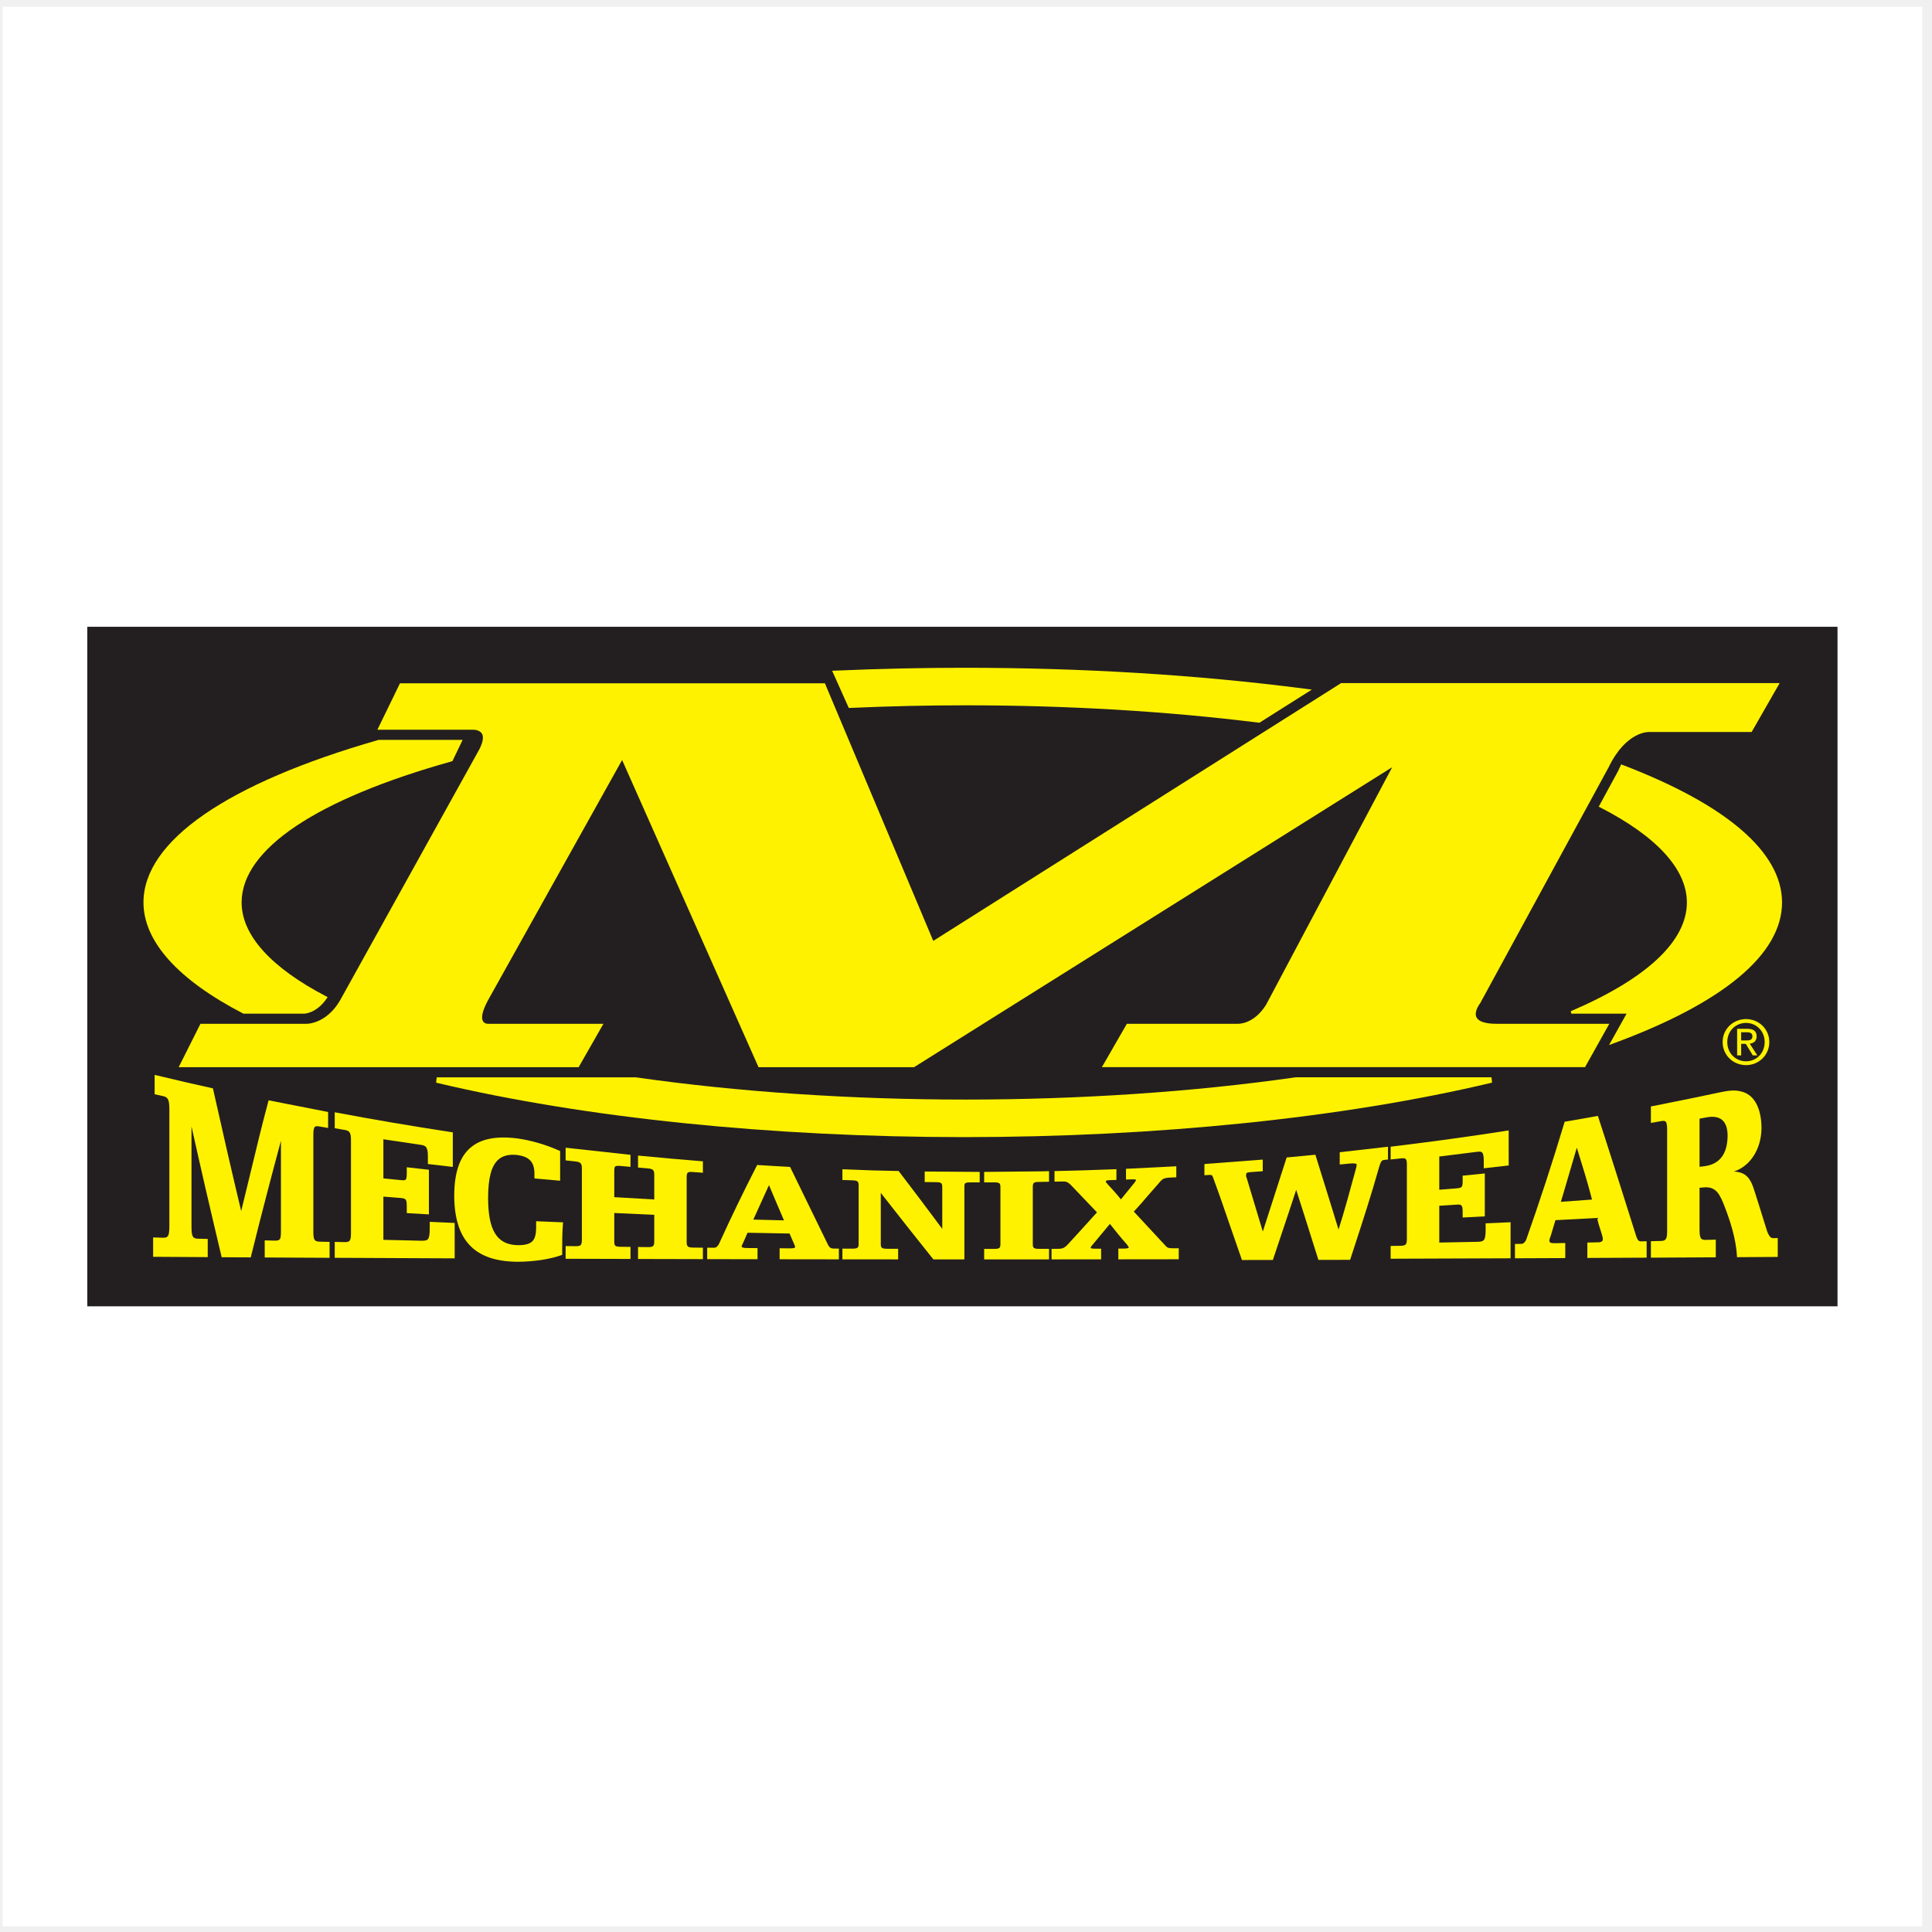
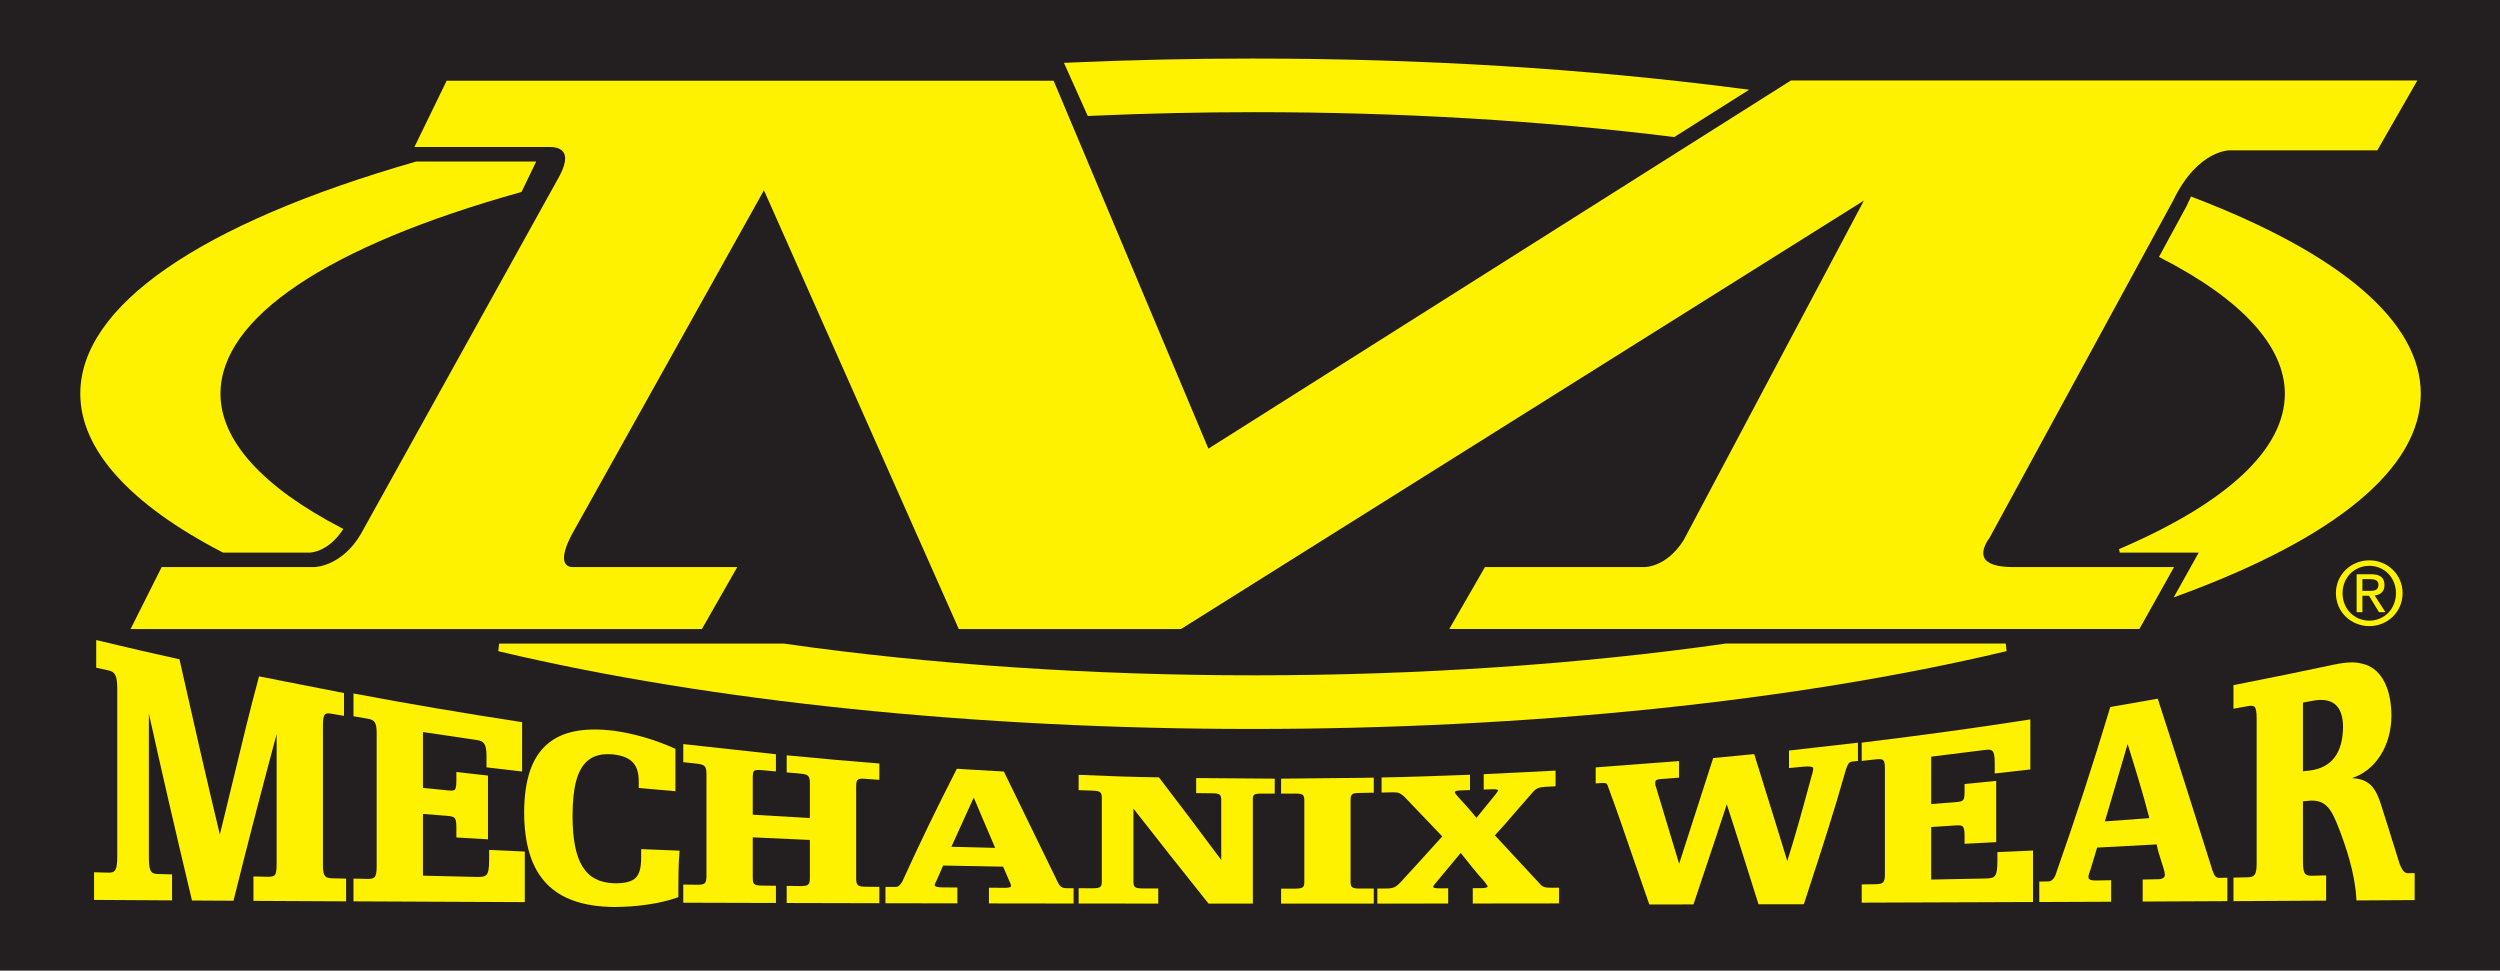
- <svg xmlns="http://www.w3.org/2000/svg" viewBox="0 0 258.667 258.667" height="258.667" width="258.667" xml:space="preserve" id="svg2" version="1.1">
+ <svg xmlns="http://www.w3.org/2000/svg" viewBox="0 0 234.331 90.979" height="90.979" width="234.331" xml:space="preserve" id="svg2" version="1.1">
  <defs id="defs6" />
-   <g transform="matrix(1.333333,0,0,-1.333333,0,258.6667)" id="g10">
+   <g transform="matrix(1.333333,0,0,-1.333333,-11.68489,174.7493)" id="g10">
    <g transform="scale(0.1)" id="g12">
-       <path id="path14" style="fill:#ffffff;fill-opacity:1;fill-rule:evenodd;stroke:none" d="M 2.598,1933.23 H 1930.16 V 5.668 H 2.598 V 1933.23" />
+       <path id="path14" style="fill:#ffffff;fill-opacity:1;fill-rule:evenodd;stroke:none" d="M 87.637,1310.62 H 1845.12 V 628.277 H 87.637 v 682.343" />
      <path id="path16" style="fill:#231f20;fill-opacity:1;fill-rule:evenodd;stroke:none" d="M 87.637,1310.62 H 1845.12 V 628.277 H 87.637 v 682.343" />
      <path id="path18" style="fill:#fff200;fill-opacity:1;fill-rule:evenodd;stroke:none" d="m 1784.81,1254.05 h -438.16 c 0,0 -406.998,-257.234 -409.521,-258.835 -1.156,2.75 -108.801,258.645 -108.801,258.645 H 401.629 l -22.672,-46.6 h 95.504 c 0.133,0 6.707,0.33 9.336,-3.78 0.75,-1.15 1.113,-2.59 1.113,-4.3 0,-3.16 -1.269,-7.21 -3.785,-11.98 0,0 -139.531,-251.493 -139.863,-252.087 C 327.5,911.898 308.453,911.969 308.266,911.969 H 201.289 l -21.875,-43.582 h 401.621 l 24.891,43.57 H 490.391 c -0.231,-0.008 -3.618,-0.203 -5.289,2.453 -0.567,0.922 -0.989,2.223 -0.989,4.07 0,3.747 1.68,9.739 7.141,19.325 0.008,0.011 120.195,215.335 133.434,239.045 2.035,-4.59 136.976,-308.463 136.976,-308.463 h 156.149 c 0,0 472.197,296.273 480.147,301.243 -4.31,-8.13 -126.7,-238.669 -126.7,-238.669 -12.64,-20.027 -28.3,-19.043 -28.96,-18.992 h -110.76 l -25.08,-43.539 h 485.15 l 24.35,43.539 h -113.44 c -10.98,0 -17.88,2.269 -19.94,6.554 -2.79,5.829 3.63,13.961 3.7,14.043 0.12,0.184 129.06,237.074 129.06,237.074 17.74,36.59 40.53,35.35 40.77,35.32 h 102.78 l 28.13,49.09 h -2.21" />
      <path id="path20" style="fill:#fff200;fill-opacity:1;fill-rule:evenodd;stroke:none" d="m 314.648,702.664 v 98.188 c 0.004,4.398 0.508,6.761 1.594,7.671 0.785,0.657 2.18,0.766 4.395,0.356 0.054,-0.008 8.773,-1.5 8.773,-1.5 l 0.067,1.5 v 14.527 l -42.414,8.313 -17.321,3.437 -0.304,-1.148 c -6.344,-23.52 -11.93,-46.789 -17.848,-71.43 0,0 -7.668,-31.551 -9.395,-38.648 -9.769,40.582 -18.933,81.074 -28.218,122.418 l -0.168,0.793 -0.793,0.168 c -15.993,3.488 -33.313,7.496 -56.168,12.976 l -1.575,0.379 v -1.617 -17.848 l 8.301,-1.797 c 4.848,-1.074 6.461,-3.109 6.496,-13.082 V 708.371 c -0.019,-5.789 -0.582,-8.703 -1.945,-10.055 -0.84,-0.824 -2.156,-1.175 -4.27,-1.175 0.012,0 -5.96,0.183 -5.96,0.183 l -4.129,0.106 v -19.438 l 54.828,-0.336 v 18.278 l -10.055,0.265 c -4.41,0.207 -6.226,1.293 -6.25,11.313 0,0 0,84.812 0,101.48 8.793,-39.734 18.176,-80.453 30.082,-130.445 l 0.234,-0.981 29.18,-0.164 0.238,0.973 c 10.872,43.988 21.207,83.066 30.086,116.176 0,-13.817 0,-90.774 0,-90.774 -0.007,-4.562 -0.238,-7.281 -1.421,-8.445 -0.797,-0.777 -2.27,-1.129 -4.786,-1.098 0.012,0 -3.933,0.106 -3.933,0.106 l -6.156,0.144 v -1.304 -15.86 l 65.132,-0.34 v 15.985 l -10.043,0.226 c -4.824,0.196 -6.234,1.465 -6.254,9.473" />
      <path id="path22" style="fill:#fff200;fill-opacity:1;fill-rule:evenodd;stroke:none" d="m 431.508,713.105 0.004,-1.339 v -5.461 c -0.004,-6.278 -0.598,-9.399 -2.02,-10.801 -1.043,-1.043 -2.738,-1.422 -6.25,-1.383 0,0 -36.082,0.852 -38.269,0.91 0,2.274 0,40.883 0,43.41 2.175,-0.175 10.898,-0.878 10.898,-0.878 l 6.258,-0.493 c 5.777,-0.511 6.316,-1.285 6.336,-9.175 v -6.012 l 22.23,-1.309 -0.011,1.348 v 43.476 l -22.239,2.489 0.02,-1.434 v -4.211 c -0.012,-3.457 -0.211,-5.945 -1.133,-6.801 -0.621,-0.562 -1.906,-0.707 -4.426,-0.492 0,0 -17.754,1.77 -17.933,1.781 0,2.086 0,36.606 0,39.274 2.5,-0.379 38.07,-5.656 38.07,-5.656 4.629,-0.727 6.582,-2.446 6.602,-11.2 v -7.976 l 25.035,-2.926 0.004,34.711 -1.086,0.168 c -41.543,6.359 -78.391,12.629 -115.95,19.707 l -1.515,0.297 v -1.547 -14.48 l 9.121,-1.575 0.769,-0.101 c 4.868,-0.922 6.391,-2.438 6.411,-10.117 v -93.883 c -0.012,-4.184 -0.481,-6.422 -1.586,-7.52 -0.836,-0.816 -2.254,-1.183 -4.629,-1.164 0.019,0 -1.465,0.031 -1.465,0.031 l -8.606,0.192 -0.015,-1.297 V 676.98 l 120.422,-0.55 v 35.55 l -6.688,0.309 -18.359,0.816" />
      <path id="path24" style="fill:#fff200;fill-opacity:1;fill-rule:evenodd;stroke:none" d="m 538.367,707.902 c -0.019,-7.418 -1.179,-11.722 -3.867,-14.382 -2.773,-2.731 -7.426,-3.918 -15.098,-3.844 -20.429,0.652 -29.203,14.84 -29.285,47.418 0.051,20.023 3.293,32.226 10.219,38.422 4.512,4.043 10.695,5.586 18.926,4.707 12.301,-1.637 17.355,-7.067 17.394,-18.739 v -4.785 l 25.805,-2.312 -0.016,1.39 v 28.426 l -0.765,0.344 c -13.66,6.094 -28.219,10.344 -42.117,12.297 -21.52,2.711 -37.04,-0.418 -47.458,-9.555 -10.66,-9.355 -15.894,-25.008 -16.003,-47.805 0.214,-44.929 20.32,-66.05 63.277,-66.472 16.41,0.031 32.957,2.508 44.297,6.64 l 0.836,0.305 v 3.047 c 0,9.66 -0.012,18.789 0.761,28.269 l 0.098,1.332 -27.004,1.098 v -5.801" />
      <path id="path26" style="fill:#fff200;fill-opacity:1;fill-rule:evenodd;stroke:none" d="m 690.582,762.434 c 0.785,0.718 2.391,0.941 5.031,0.699 0.051,-0.012 6.375,-0.461 6.375,-0.461 l 3.821,-0.297 v 1.379 10.137 l -1.172,0.093 c -18.535,1.442 -38.414,3.2 -62.571,5.532 l -1.39,0.132 v -12.039 l 6.715,-0.558 3.265,-0.321 c 5.18,-0.5 6.305,-1.656 6.317,-6.546 0,0 0,-22.204 0,-24.625 -2.383,0.132 -38.028,2.207 -40.164,2.32 0,2.207 0,25.867 0,25.867 0.007,2.504 0.16,4.215 0.906,4.899 0.695,0.632 2.312,0.828 5.219,0.593 0.015,0 10.152,-0.941 10.152,-0.941 l 0.023,1.391 v 10.699 l -65.125,7.148 -0.011,-1.422 v -11.32 l 6.84,-0.707 3.105,-0.359 c 5.266,-0.672 6.348,-1.891 6.359,-7.231 v -71.543 c 0,-2.754 -0.375,-4.348 -1.195,-5.176 -0.812,-0.8 -2.359,-1.156 -5.023,-1.144 0.015,0 -2.309,0.039 -2.309,0.039 l -7.777,0.094 v -1.278 -11.468 l 65.136,-0.184 v 12.098 l -10.07,0.113 c -5.996,0.133 -6.211,1.219 -6.23,6.301 0,0 0,25.203 0,27.629 2.418,-0.106 38.105,-1.743 40.164,-1.836 0,-2.227 0,-26.59 0,-26.59 -0.012,-4.836 -1.059,-5.821 -6.223,-5.832 l -10.082,0.125 0.008,-1.297 v -10.742 l 65.133,-0.153 v 11.504 l -10.071,0.094 c -5.175,0.133 -6.222,1.105 -6.23,5.797 v 64.91 c 0,2.414 0.344,3.805 1.074,4.477" />
-       <path id="path28" style="fill:#fff200;fill-opacity:1;fill-rule:evenodd;stroke:none" d="m 837.152,686.246 c -2.609,0.012 -4.23,1.004 -5.461,3.297 l -38.347,78.703 -0.766,0.039 -19.211,1.094 -13.07,0.809 -0.367,-0.747 c -13.563,-26.449 -26.047,-52.277 -38.188,-78.968 -0.148,-0.196 -0.668,-0.86 -0.668,-0.86 -1.176,-1.566 -1.886,-2.508 -4.078,-2.527 l -6.883,0.062 v -1.289 -10.207 l 50.543,-0.093 v 11.171 l -3.613,0.008 -7.043,0.063 c -3.437,0.031 -5.262,0.551 -5.27,1.504 0,0.828 0.387,1.574 1.04,2.812 l 0.296,0.582 c 0.036,0.071 4.051,9.266 4.575,10.453 1.57,-0.031 40.648,-0.734 42.172,-0.777 0.464,-1.062 1.898,-4.387 1.898,-4.387 l 2.477,-5.707 c 0.804,-1.656 1.179,-2.547 1.179,-3.633 -0.004,-1.031 -3.051,-1.152 -3.976,-1.152 l -11.547,0.059 V 675.52 l 59.504,-0.082 v 10.789 h -1.965 l -3.231,0.019 z m -49.929,28.336 c -3.321,0.09 -27.551,0.703 -30.766,0.773 1.336,2.946 9.121,20.118 9.121,20.118 0,0 5.164,11.336 6.594,14.465 1.344,-3.18 6.676,-15.743 6.676,-15.743 0,0 7.058,-16.535 8.375,-19.613" />
+       <path id="path28" style="fill:#fff200;fill-opacity:1;fill-rule:evenodd;stroke:none" d="m 837.152,686.246 c -2.609,0.012 -4.23,1.004 -5.461,3.297 l -38.347,78.703 -0.766,0.039 -19.211,1.094 -13.07,0.809 -0.367,-0.747 c -13.563,-26.449 -26.047,-52.277 -38.188,-78.968 -0.148,-0.196 -0.668,-0.86 -0.668,-0.86 -1.176,-1.566 -1.886,-2.508 -4.078,-2.527 l -6.883,0.062 v -1.289 -10.207 l 50.543,-0.093 v 11.171 l -3.613,0.008 -7.043,0.063 c -3.437,0.031 -5.262,0.551 -5.27,1.504 0,0.828 0.387,1.574 1.04,2.812 l 0.296,0.582 c 0.036,0.071 4.051,9.266 4.575,10.453 1.57,-0.031 40.648,-0.734 42.172,-0.777 0.464,-1.062 1.898,-4.387 1.898,-4.387 l 2.477,-5.707 c 0.804,-1.656 1.179,-2.547 1.179,-3.633 -0.004,-1.031 -3.051,-1.152 -3.976,-1.152 l -11.547,0.059 V 675.52 l 59.504,-0.082 v 10.789 h -1.965 z m -49.929,28.336 c -3.321,0.09 -27.551,0.703 -30.766,0.773 1.336,2.946 9.121,20.118 9.121,20.118 0,0 5.164,11.336 6.594,14.465 1.344,-3.18 6.676,-15.743 6.676,-15.743 0,0 7.058,-16.535 8.375,-19.613" />
      <path id="path30" style="fill:#fff200;fill-opacity:1;fill-rule:evenodd;stroke:none" d="m 928.535,762.352 v -9.286 l 11.41,-0.121 c 5.43,-0.023 6.207,-1.082 6.219,-4.968 0,-0.012 0,-36.239 0,-41.926 -16.101,21.652 -29.629,39.582 -43.449,57.621 l -0.383,0.484 -0.613,0.008 c -16.235,0.215 -33.531,0.75 -54.485,1.699 l -1.332,0.051 v -1.332 -9.449 l 5.817,-0.184 4.168,-0.164 c 5.527,-0.183 6.308,-1.301 6.316,-5.269 v -58.36 c -0.008,-3.945 -0.742,-4.937 -6.23,-4.98 l -10.071,0.043 v -10.77 l 55.961,-0.051 v 10.614 l -11.211,0.043 c -5.484,0.082 -6.214,1.07 -6.222,5 0,0 0,45.402 0,51.129 17.527,-22.508 34.164,-43.418 52.441,-66.329 l 0.387,-0.48 h 31.117 v 72.488 c 0,3.918 0,4.848 6.238,4.867 l 9.133,-0.019 0.016,10.523 -55.219,0.407 -0.008,-1.289" />
      <path id="path32" style="fill:#fff200;fill-opacity:1;fill-rule:evenodd;stroke:none" d="m 1045.12,763.805 -56.866,-0.571 -0.02,-1.265 v -9.258 l 10.11,0.039 c 5.476,-0.039 6.206,-1.012 6.226,-4.848 v -57.105 c -0.02,-3.856 -0.75,-4.824 -6.238,-4.887 0.012,0 -4.398,0 -4.398,0 h -5.7 v -10.535 l 65.146,0.012 v 10.605 l -10.1,-0.019 c -5.46,0.058 -6.19,1.031 -6.21,4.886 v 57.309 c 0.02,3.887 0.83,5 6.23,5.012 0.06,0 8.46,0.164 8.46,0.164 h 1.62 v 10.605 l -1.3,-0.019 -6.96,-0.125" />
      <path id="path34" style="fill:#fff200;fill-opacity:1;fill-rule:evenodd;stroke:none" d="m 1169.84,689.625 c -0.03,0.039 -26.54,28.613 -31.31,33.75 5.15,5.523 9.9,11.047 14.44,16.367 l 12.72,14.543 c 2.14,2.238 4.16,3.024 8.28,3.199 0.03,0 0.46,0.032 0.46,0.032 l 6.69,0.339 0.06,1.215 v 9.832 l -1.34,-0.074 -18.61,-0.961 -30.54,-1.496 -0.01,-1.215 v -9.593 l 5.57,0.214 c 3.53,0.176 4.35,-0.418 4.47,-0.543 l 0.05,-0.121 c 0,-0.39 -0.64,-1.308 -1.1,-1.984 l -0.54,-0.797 c 0.07,0.109 -6,-7.363 -6,-7.363 0,0 -6.06,-7.438 -7.58,-9.309 -4.12,5.207 -8.61,10.176 -12.92,14.778 -1.14,1.312 -2.27,2.597 -2.27,3.089 0,0.399 0.01,1.27 3.46,1.422 -0.04,0 2.96,0.102 2.96,0.102 l 4.22,0.144 0.04,1.235 v 9.547 l -5.99,-0.219 c -18.75,-0.684 -36.45,-1.34 -54.91,-1.664 l -1.26,-0.02 v -10.609 l 7.1,0.144 c 4.84,0.153 5.66,-0.379 8.77,-2.933 0,-0.024 13.75,-14.406 13.75,-14.406 0,0 11.6,-12.149 13.04,-13.641 -1.44,-1.574 -17.18,-18.961 -17.18,-18.961 l -12.4,-13.543 c -3.08,-3.102 -4.68,-4.031 -9.38,-4.113 0.02,0 -2.69,-0.012 -2.69,-0.012 l -3.99,-0.008 v -10.594 l 49.78,0.032 v 10.726 l -6.16,-0.019 c -3.2,0 -4.34,0.449 -4.35,0.847 0.01,0.809 0.58,1.485 1.22,2.262 l 0.58,0.715 8.9,10.68 c 0,0 6.97,8.394 8.63,10.386 5.51,-6.972 10.73,-13.57 17.05,-20.605 0.23,-0.34 1.07,-1.567 1.07,-1.567 0.41,-0.507 0.86,-1.093 0.86,-1.398 0,-0.719 -1.7,-1.168 -4.55,-1.187 0.01,0 -2.29,-0.012 -2.29,-0.012 l -3.65,-0.02 -0.01,-1.258 v -9.531 l 60.64,0.071 v 11.066 l -5.41,-0.031 c -4.87,-0.02 -6.2,0.468 -8.37,3.07" />
      <path id="path36" style="fill:#fff200;fill-opacity:1;fill-rule:evenodd;stroke:none" d="m 1393.74,788.527 -1.43,-0.175 -47.02,-5.348 -0.01,-1.137 v -11.199 l 9.31,0.922 c 5.41,0.551 7.02,-0.074 7.5,-0.492 0.14,-0.129 0.22,-0.274 0.22,-0.602 0,-1.023 -0.38,-3.203 -1.23,-5.758 -0.03,-0.062 -0.68,-2.465 -0.68,-2.465 -5.29,-19.554 -10.37,-38.089 -16.31,-56.972 -1.64,5.344 -7.98,26.019 -7.98,26.019 l -15.29,49.176 -1.02,-0.109 -10.74,-1.043 -17.06,-1.606 -0.27,-0.828 c 0,0 -21.73,-67.515 -23.68,-73.551 -1.77,5.922 -16.23,53.879 -16.23,53.879 -0.46,0.895 -0.54,1.547 -0.54,2.16 0,0.192 0.01,0.391 0.01,0.586 l 0.03,0.661 c 0,1.156 0.26,1.953 3.73,2.324 l 12.97,0.98 -0.04,1.18 v 10.469 l -58.56,-4.457 -0.02,-1.176 v -10.074 l 5.03,0.324 c 2.53,0.094 3.05,-0.531 3.84,-3.098 5.93,-15.996 11.21,-31.387 16.8,-47.715 l 12.02,-34.629 h 0.91 l 30.13,0.051 16.23,48.52 c 0,0 5.64,17.113 7.2,21.867 1.6,-4.992 8.2,-25.59 8.2,-25.59 l 14.1,-44.707 0.95,-0.012 30.9,0.051 3.45,10.57 c 8.78,26.887 17.85,54.696 26.07,83.879 1.68,5.028 2.43,5.614 4.93,5.891 0.13,0.008 1.14,0.121 1.14,0.121 l 2.56,0.297 -0.12,1.117 v 11.699" />
      <path id="path38" style="fill:#fff200;fill-opacity:1;fill-rule:evenodd;stroke:none" d="m 1491.79,705.141 c -0.02,-11.325 -1.89,-11.899 -8.34,-12.102 -0.01,0 -35.93,-0.703 -38.21,-0.746 0,2.352 0,34.773 0,36.941 1.78,0.125 17.35,1.125 17.35,1.125 2.61,0.207 4.04,-0.007 4.8,-0.722 0.93,-0.871 1.33,-2.793 1.33,-6.465 v -5.727 l 22.23,1.157 v 43.078 l -22.23,-2.211 v -4.992 c 0,-6.707 -0.67,-7.168 -5.79,-7.731 0.05,0 -15.14,-1.195 -15.14,-1.195 0,0 -1.4,-0.125 -2.55,-0.227 0,2.489 0,31.348 0,33.371 1.99,0.262 38.42,4.789 38.42,4.789 2.19,0.309 3.61,0.09 4.46,-0.644 1.23,-1.063 1.78,-3.527 1.79,-7.977 v -7.988 l 25.04,2.832 -0.01,35.184 -1.46,-0.223 C 1477.3,799 1440.47,793.93 1397.52,788.68 l -1.12,-0.133 v -12.848 l 10.17,1.117 c 2.61,0.309 4.11,0.133 4.9,-0.574 0.85,-0.758 1.22,-2.41 1.23,-5.367 v -74.934 c -0.01,-5.589 -1.06,-6.757 -6.26,-6.914 0.02,0 -4.37,-0.058 -4.37,-0.058 l -5.66,-0.082 -0.01,-1.258 v -11.57 l 120.42,0.441 v 36.199 l -25.03,-1.086 v -6.472" />
      <path id="path40" style="fill:#fff200;fill-opacity:1;fill-rule:evenodd;stroke:none" d="m 1642.9,698.992 c -13.1,41.547 -25.47,80.781 -38.06,119.422 l -0.32,1.055 -1.11,-0.196 -9.28,-1.668 -22.95,-3.98 -0.25,-0.758 c -12.18,-40.449 -24.31,-77.656 -38.2,-117.086 -0.77,-2.508 -2.89,-4.664 -4.67,-4.777 l -2.39,-0.039 -4.44,-0.082 0.01,-1.25 V 676.5 l 50.51,0.215 v 15.137 l -3.87,-0.082 -6.8,-0.129 c -2.46,-0.043 -4,0.273 -4.73,0.98 -0.22,0.215 -0.53,0.613 -0.54,1.461 0.01,1.363 0.44,2.539 1.09,4.309 l 0.34,0.961 c 0.03,0.05 3.34,11.035 3.34,11.035 0,0 0.96,3.191 1.32,4.386 1.61,0.094 39.9,2.118 41.87,2.231 0.66,-3.684 1.79,-7.301 2.93,-10.813 l 1.53,-4.816 c 0.87,-2.668 1.26,-4.172 1.26,-6.094 -0.01,-1.211 -1.29,-2.59 -4.03,-2.73 0.03,0 -5.15,-0.102 -5.15,-0.102 l -6.38,-0.136 v -15.477 l 59.52,0.289 v 16.488 l -5.24,-0.113 c -2.41,-0.039 -3.65,0.469 -5.31,5.492 z m -44.28,36.481 c -2.55,-0.184 -28.32,-2.067 -31.29,-2.289 0.79,2.648 3.34,11.207 3.34,11.207 0,0 11.11,37.804 12.67,43.156 0.34,-1.067 0.69,-2.211 0.69,-2.211 5.23,-16.754 10.16,-32.656 14.59,-49.863" />
-       <path id="path42" style="fill:#fff200;fill-opacity:1;fill-rule:evenodd;stroke:none" d="m 1781.19,696.742 c -2.46,-0.062 -4.14,0.348 -6.67,6.668 0,0.031 -7.89,25.254 -7.89,25.254 l -4.64,14.668 c -4,13.223 -8.33,19.688 -21.03,20.27 16.38,5.195 27.66,22.378 27.84,43.664 -0.1,19.156 -6.77,32.32 -18.3,36.144 -6.14,1.883 -11.13,2.332 -22.96,-0.183 -20.47,-4.379 -41.68,-8.715 -68.75,-14.063 l -1.04,-0.207 V 812.41 l 10.35,1.84 c 2.15,0.379 3.54,0.254 4.32,-0.398 1.13,-0.954 1.62,-3.407 1.63,-8.008 V 703.777 c -0.01,-8.312 -1.5,-9.707 -6.27,-9.89 0.02,0 -8.77,-0.192 -8.77,-0.192 l -1.24,-0.043 -0.02,-1.234 v -15.293 l 65.14,0.359 v 17.735 l -10.11,-0.246 c -2.2,-0.02 -3.58,0.336 -4.42,1.164 -1.23,1.218 -1.76,3.859 -1.77,8.797 0,0 0,40.168 0,42.375 1.26,0.101 3.17,0.277 3.17,0.277 l 1.12,0.121 c 12.37,1.066 16.1,-6.871 21.16,-19.941 4.73,-12.379 11.14,-30.922 12.09,-48.946 l 0.08,-1.203 40.9,0.242 v 18.985 l -3.92,-0.102 z m -46.42,102.992 c -0.13,-18.355 -7.89,-28.707 -23.06,-30.75 l -1.18,-0.144 c 0,0 -2.42,-0.281 -3.94,-0.461 0,2.648 0,46.363 0,48.336 1.16,0.215 2.89,0.535 2.89,0.535 l 4.46,0.816 c 6.67,1.176 11.8,0.297 15.26,-2.589 3.65,-3.039 5.52,-8.336 5.57,-15.743" />
+       <path id="path42" style="fill:#fff200;fill-opacity:1;fill-rule:evenodd;stroke:none" d="m 1781.19,696.742 c -2.46,-0.062 -4.14,0.348 -6.67,6.668 0,0.031 -7.89,25.254 -7.89,25.254 l -4.64,14.668 c -4,13.223 -8.33,19.688 -21.03,20.27 16.38,5.195 27.66,22.378 27.84,43.664 -0.1,19.156 -6.77,32.32 -18.3,36.144 -6.14,1.883 -11.13,2.332 -22.96,-0.183 -20.47,-4.379 -41.68,-8.715 -68.75,-14.063 l -1.04,-0.207 V 812.41 l 10.35,1.84 c 2.15,0.379 3.54,0.254 4.32,-0.398 1.13,-0.954 1.62,-3.407 1.63,-8.008 V 703.777 c -0.01,-8.312 -1.5,-9.707 -6.27,-9.89 0.02,0 -8.77,-0.192 -8.77,-0.192 l -1.24,-0.043 -0.02,-1.234 v -15.293 l 65.14,0.359 v 17.735 l -10.11,-0.246 c -2.2,-0.02 -3.58,0.336 -4.42,1.164 -1.23,1.218 -1.76,3.859 -1.77,8.797 0,0 0,40.168 0,42.375 1.26,0.101 3.17,0.277 3.17,0.277 l 1.12,0.121 c 12.37,1.066 16.1,-6.871 21.16,-19.941 4.73,-12.379 11.14,-30.922 12.09,-48.946 l 0.08,-1.203 40.9,0.242 v 18.985 z m -46.42,102.992 c -0.13,-18.355 -7.89,-28.707 -23.06,-30.75 l -1.18,-0.144 c 0,0 -2.42,-0.281 -3.94,-0.461 0,2.648 0,46.363 0,48.336 1.16,0.215 2.89,0.535 2.89,0.535 l 4.46,0.816 c 6.67,1.176 11.8,0.297 15.26,-2.589 3.65,-3.039 5.52,-8.336 5.57,-15.743" />
      <path id="path44" style="fill:#fff200;fill-opacity:1;fill-rule:evenodd;stroke:none" d="m 242.621,1033.81 c 0,53.34 74.973,103.66 211.102,141.72 l 0.547,0.15 10.3,21.38 h -2.031 -82.363 l -0.168,-0.05 c -152.149,-43.67 -235.934,-101.62 -235.934,-163.2 0,-39.06 34.594,-77.615 100.028,-111.501 l 0.273,-0.141 h 61.309 c 0.539,0.016 12.429,0.539 22.507,15.41 l 0.801,1.188 -1.269,0.652 c -55.672,28.957 -85.102,61.592 -85.102,94.392" />
      <path id="path46" style="fill:#fff200;fill-opacity:1;fill-rule:evenodd;stroke:none" d="m 1629.01,1172.03 -1.1,0.44 -0.5,-1.07 -2.71,-5.81 c -0.16,-0.37 -18.72,-34.46 -18.72,-34.46 l -0.61,-1.15 1.15,-0.59 c 57.16,-29.25 87.35,-62.3 87.35,-95.58 0,-38.802 -40.31,-76.572 -116.56,-109.201 l 0.5,-2.441 c 0,0 51.51,0 55.53,0 -1.86,-3.336 -17.62,-31.523 -17.62,-31.523 l 3.23,1.183 c 111.53,40.891 170.47,89.985 170.47,141.982 0,50.3 -55.46,98.1 -160.41,138.22" />
      <path id="path48" style="fill:#fff200;fill-opacity:1;fill-rule:evenodd;stroke:none" d="m 855.348,1229.22 c 38.086,1.69 76.492,2.55 114.175,2.55 102.537,0 201.667,-5.88 294.657,-17.45 l 0.45,-0.05 52.65,33.28 -7.32,0.93 c -107.67,13.93 -222.71,20.98 -341.937,20.98 -41.593,0 -83.941,-0.93 -125.875,-2.75 l -6.566,-0.27 16.746,-37.36 3.02,0.14" />
      <path id="path50" style="fill:#fff200;fill-opacity:1;fill-rule:evenodd;stroke:none" d="m 1496.52,858.23 h -195.54 c -102,-14.636 -216.55,-22.359 -331.457,-22.359 -114.703,0 -229.152,7.723 -330.925,22.317 H 438.531 l -0.617,-5.336 1.106,-0.266 c 147.777,-35.094 335.656,-54.414 529.003,-54.414 193.387,0 381.317,19.332 529.147,54.453 l 1.09,0.254 -0.61,5.351 h -1.13" />
-       <path id="path52" style="fill:#fff200;fill-opacity:1;fill-rule:evenodd;stroke:none" d="m 1734.43,893.652 c 0,10.942 8.26,19.207 18.84,19.207 10.46,0 18.71,-8.265 18.71,-19.207 0,-11.129 -8.25,-19.343 -18.71,-19.343 -10.58,0 -18.84,8.214 -18.84,19.343 z m 18.84,-23.187 c 12.6,0 23.36,9.785 23.36,23.187 0,13.274 -10.76,23.051 -23.36,23.051 -12.73,0 -23.5,-9.777 -23.5,-23.051 0,-13.402 10.77,-23.187 23.5,-23.187 z m -4.89,21.344 h 4.65 l 7.03,-11.559 h 4.53 l -7.59,11.742 c 3.91,0.492 6.91,2.578 6.91,7.344 0,5.258 -3.12,7.59 -9.42,7.59 h -10.16 V 880.25 h 4.05 v 11.559 z m 0,3.425 v 8.254 h 5.51 c 2.8,0 5.79,-0.601 5.79,-3.906 0,-4.102 -3.05,-4.348 -6.48,-4.348 h -4.82" />
+       <path id="path52" style="fill:#fff200;fill-opacity:1;fill-rule:evenodd;stroke:none" d="m 1734.43,893.652 c 0,10.942 8.26,19.207 18.84,19.207 10.46,0 18.71,-8.265 18.71,-19.207 0,-11.129 -8.25,-19.343 -18.71,-19.343 -10.58,0 -18.84,8.214 -18.84,19.343 z m 18.84,-23.187 c 12.6,0 23.36,9.785 23.36,23.187 0,13.274 -10.76,23.051 -23.36,23.051 -12.73,0 -23.5,-9.777 -23.5,-23.051 0,-13.402 10.77,-23.187 23.5,-23.187 z m -4.89,21.344 h 4.65 l 7.03,-11.559 h 4.53 l -7.59,11.742 c 3.91,0.492 6.91,2.578 6.91,7.344 0,5.258 -3.12,7.59 -9.42,7.59 h -10.16 V 880.25 h 4.05 z m 0,3.425 v 8.254 h 5.51 c 2.8,0 5.79,-0.601 5.79,-3.906 0,-4.102 -3.05,-4.348 -6.48,-4.348 h -4.82" />
    </g>
  </g>
</svg>
